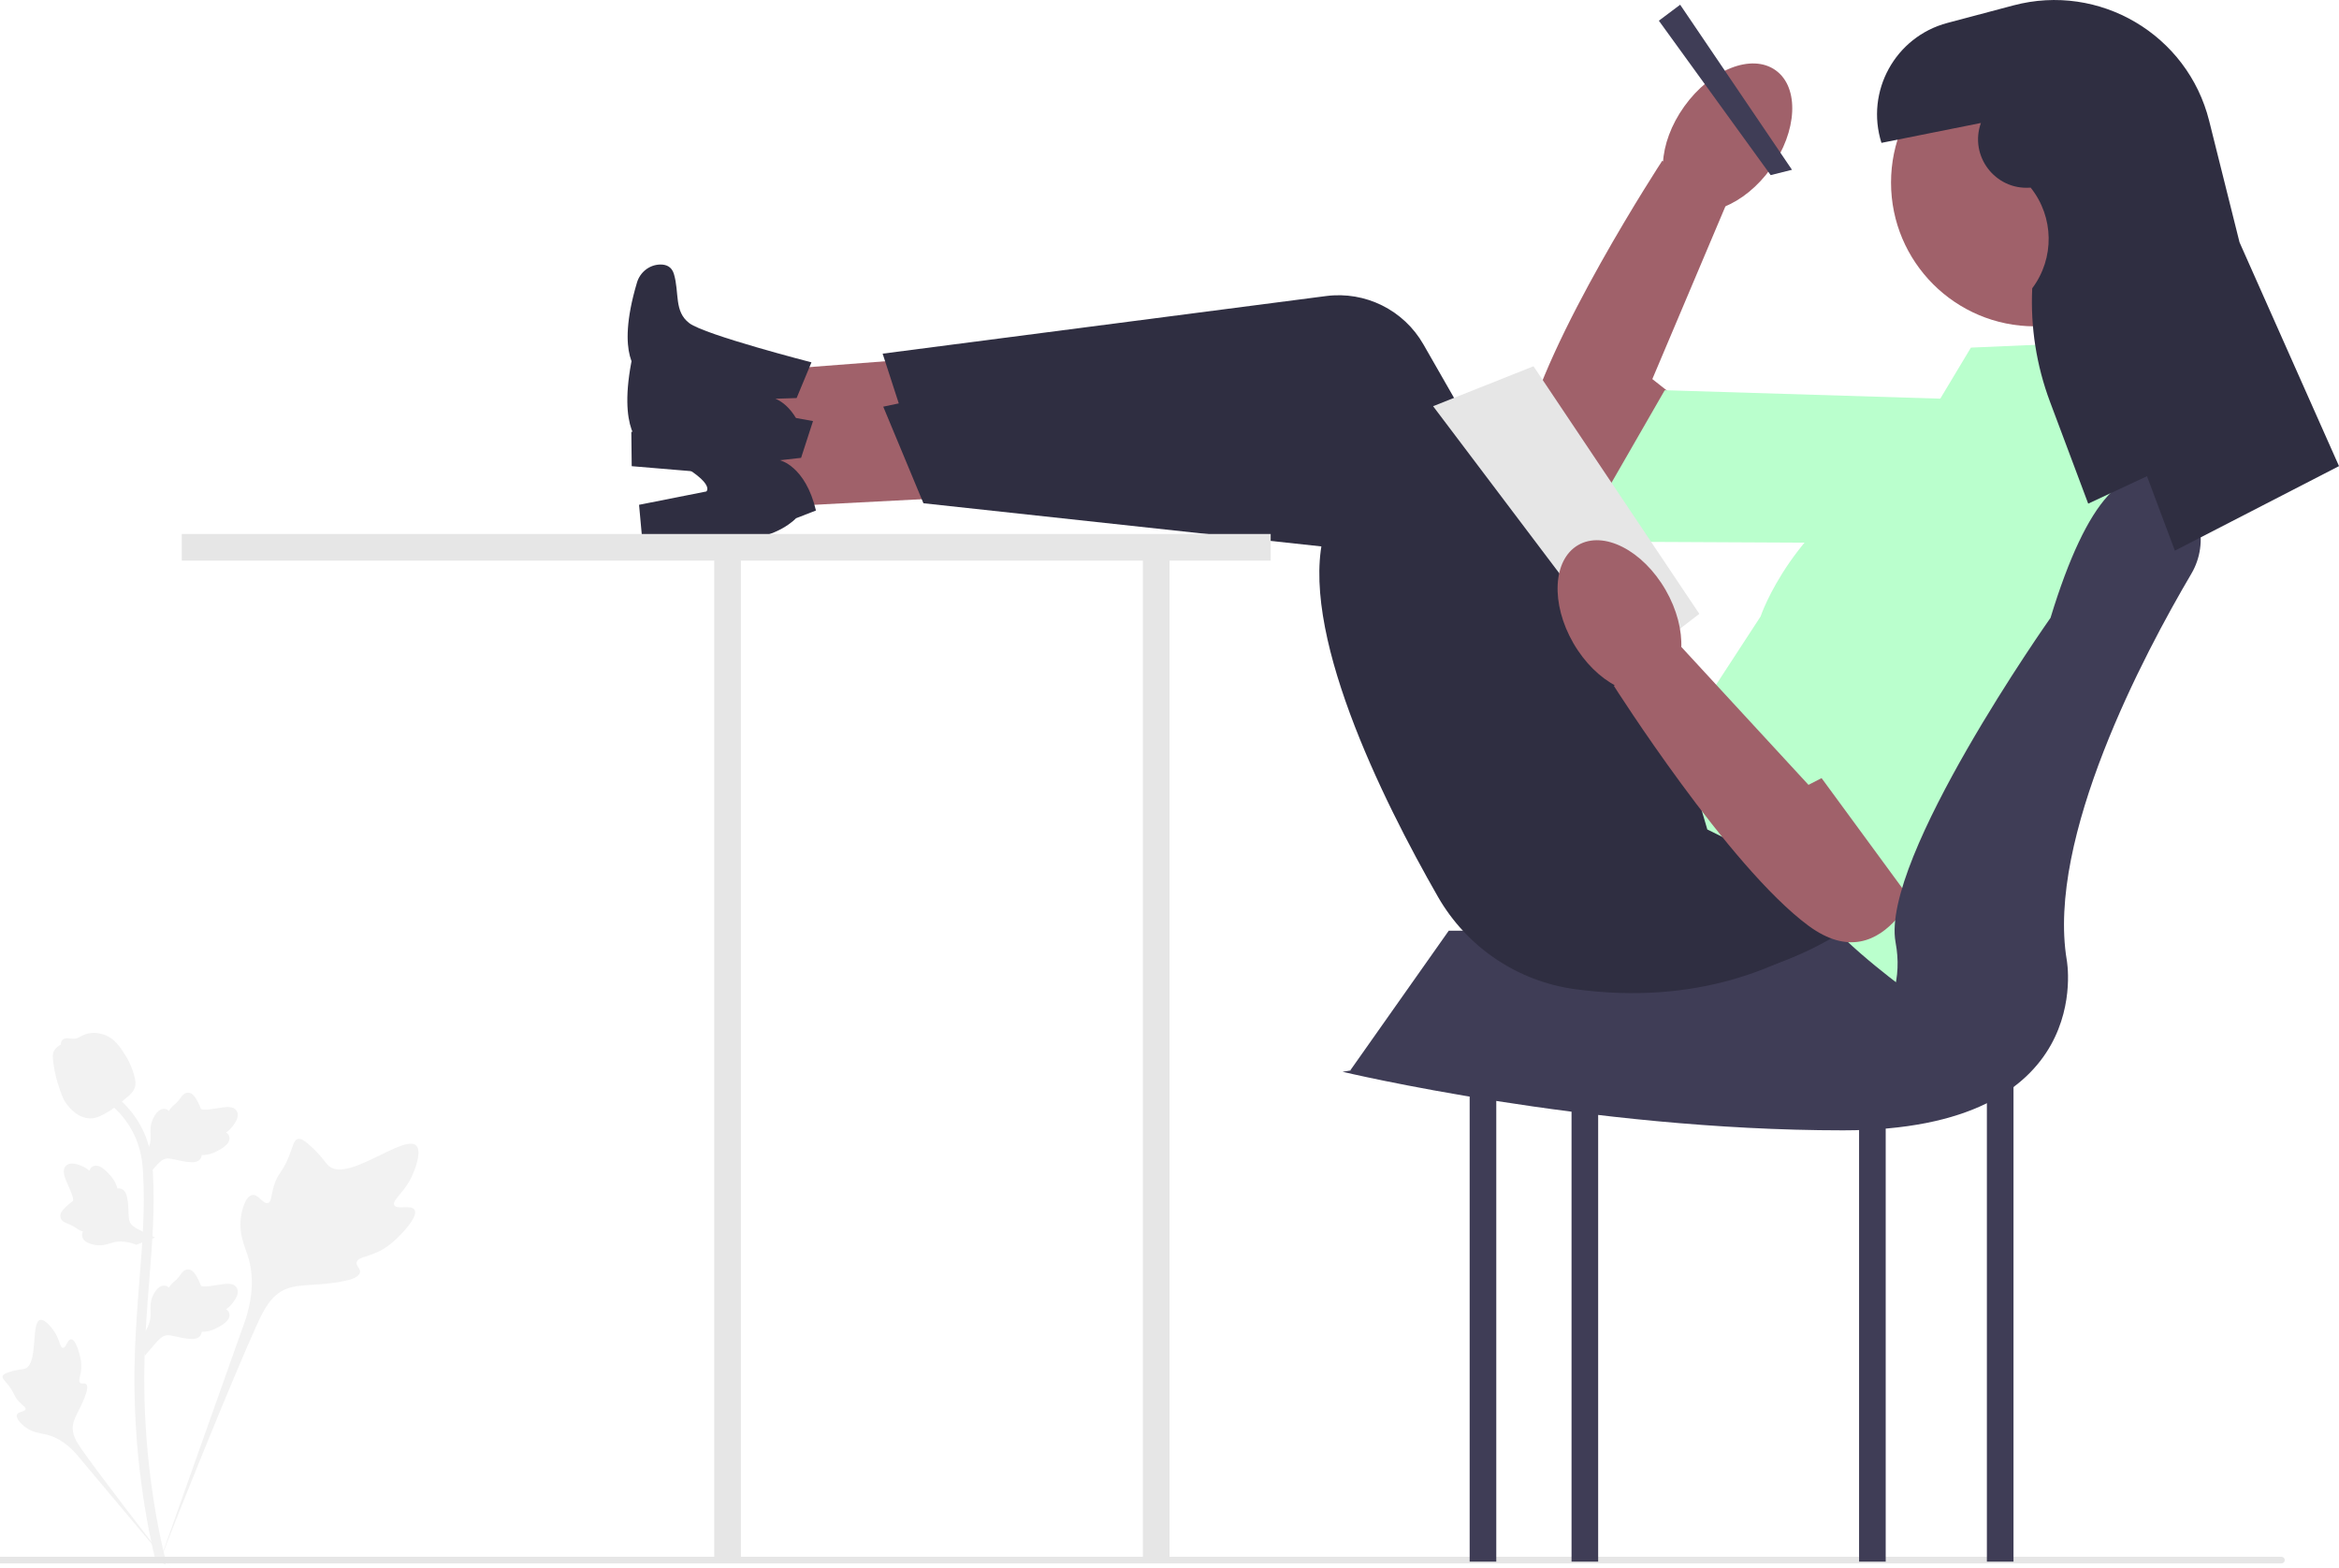
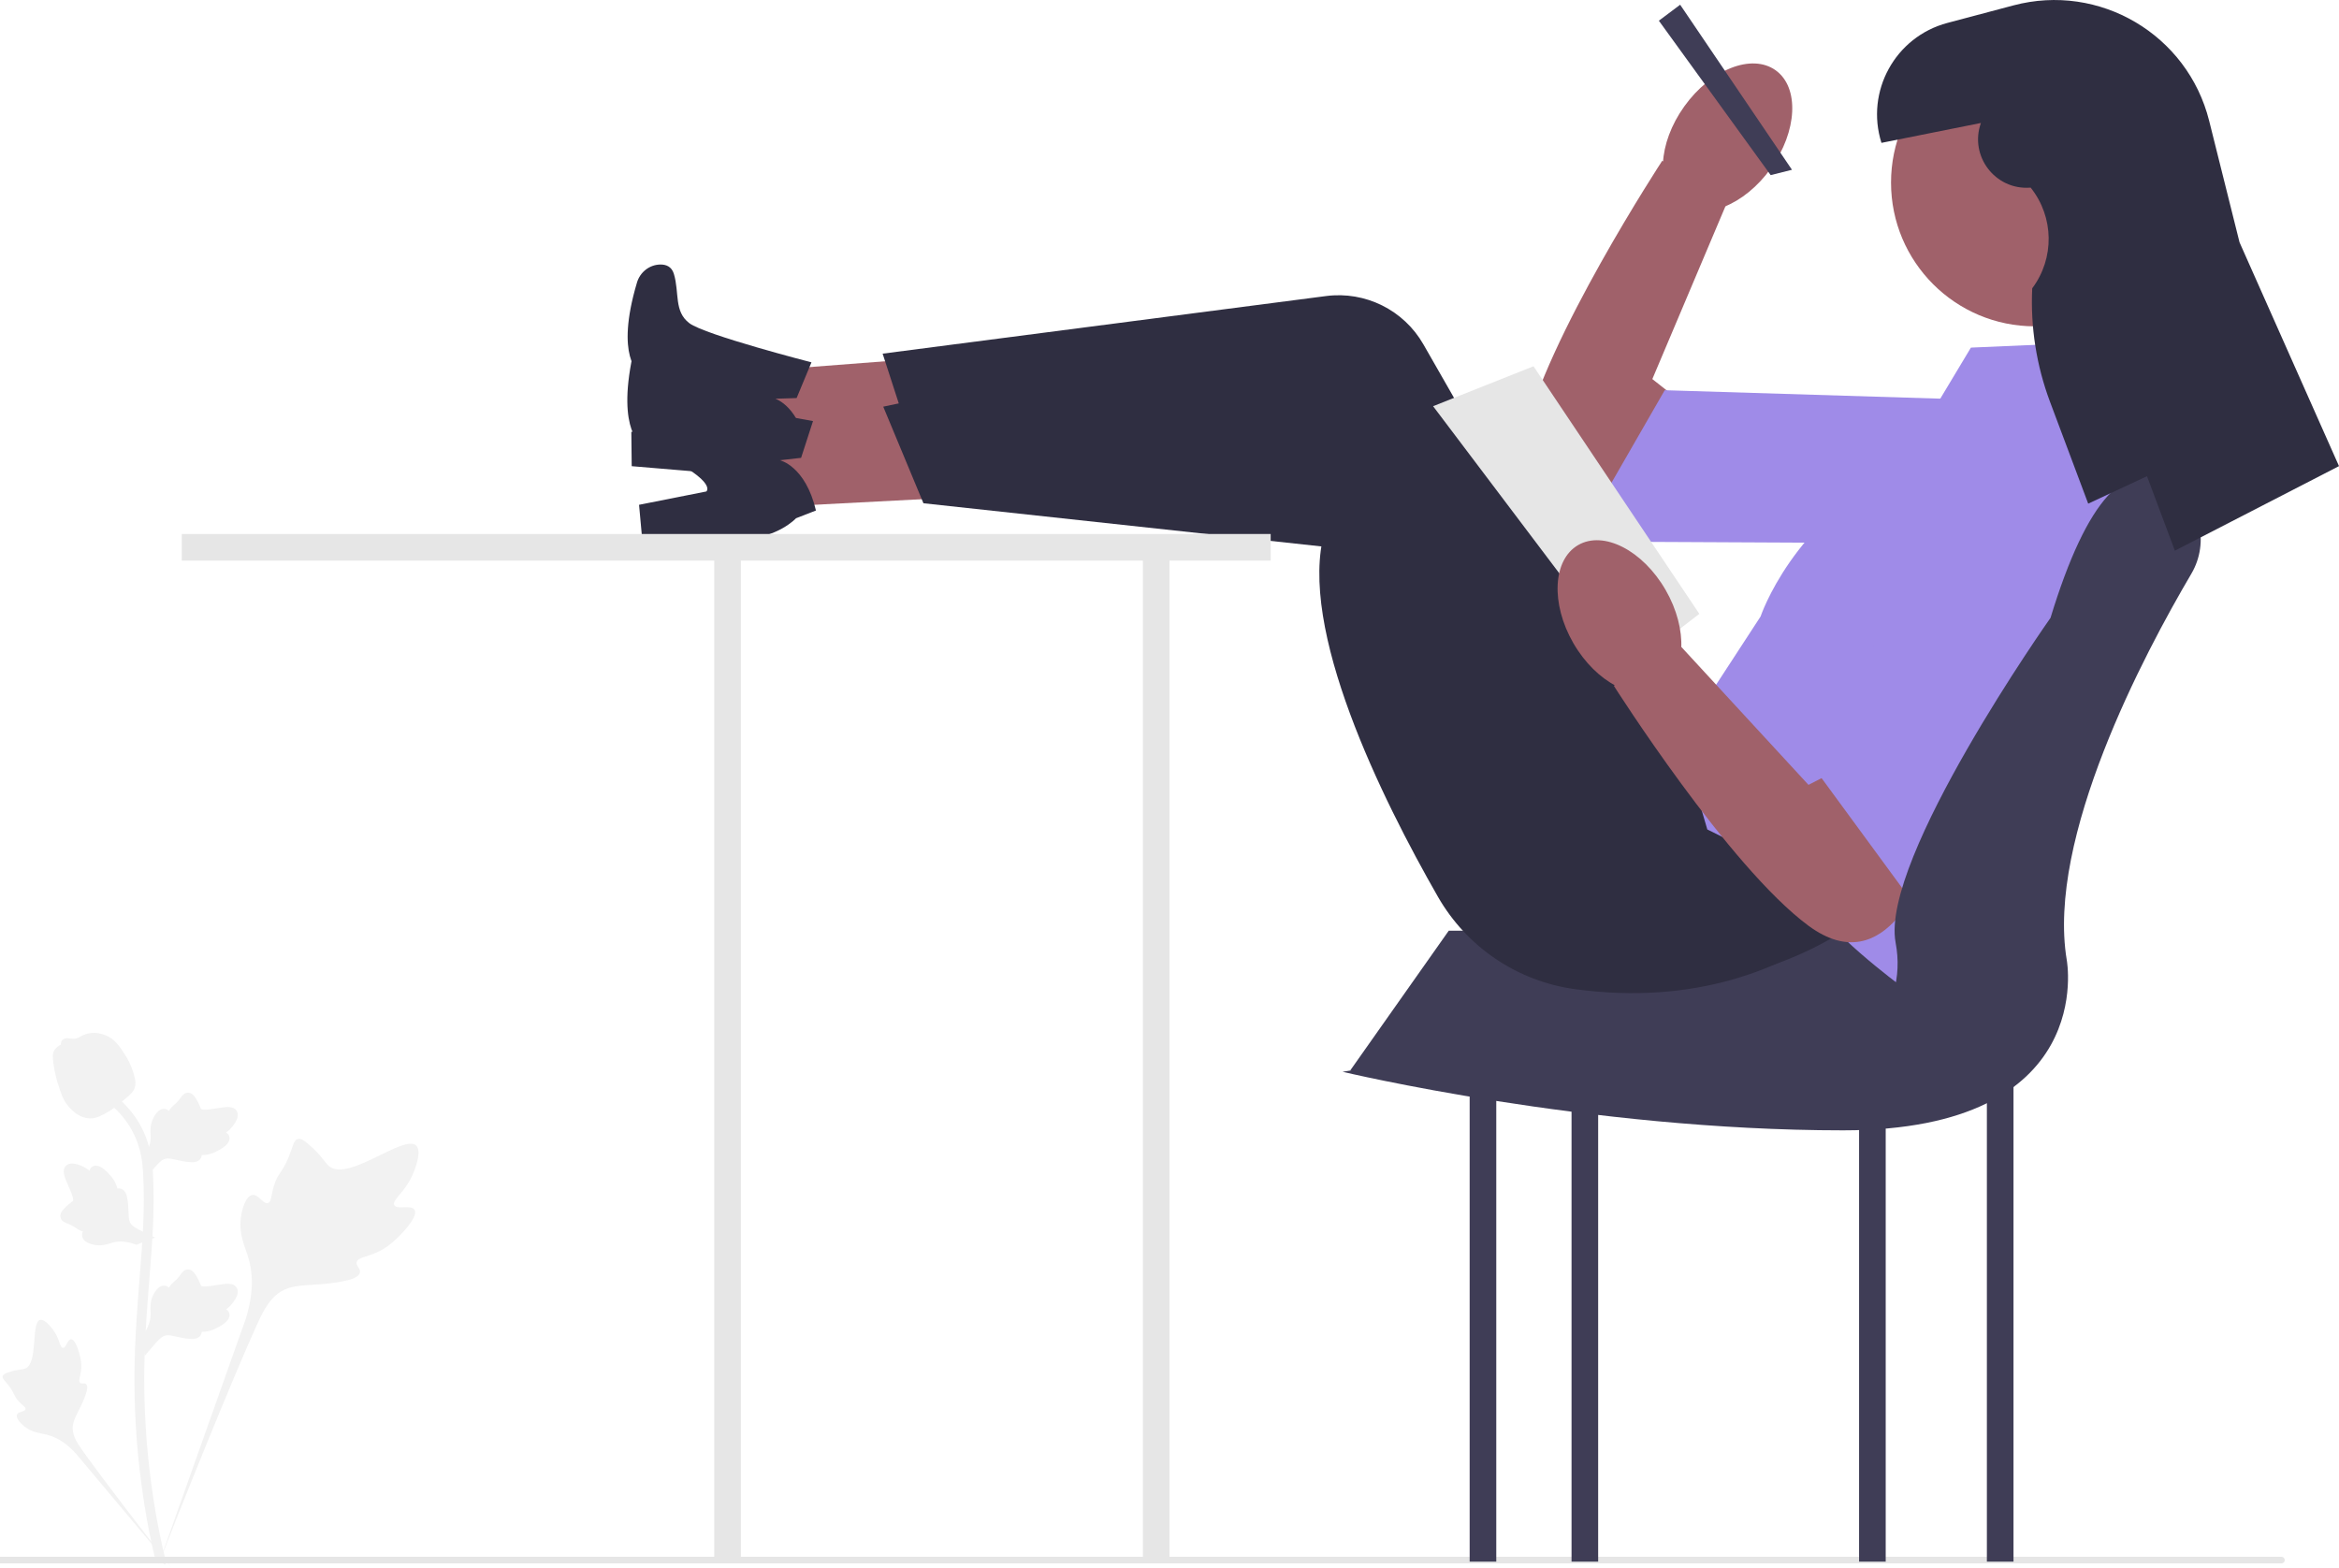
<svg xmlns="http://www.w3.org/2000/svg" width="596.882" height="400.001" viewBox="0 0 596.882 400.001">
  <g>
    <path d="M105.784,308.736c-.844-1.424-4.497,.101-5.168-1.191-.669-1.287,2.724-3.249,4.663-7.73,.35-.808,2.553-5.9,.922-7.472-3.092-2.978-17.24,9.313-22.191,5.29-1.087-.883-1.846-2.645-5.134-5.506-1.308-1.138-2.099-1.652-2.865-1.461-1.086,.271-1.172,1.725-2.337,4.584-1.747,4.287-2.78,4.028-3.798,7.449-.756,2.539-.583,4.016-1.472,4.303-1.258,.407-2.416-2.286-4.011-2.045-1.627,.246-2.611,3.382-2.922,5.73-.583,4.406,1.035,7.313,1.932,10.371,.975,3.322,1.553,8.375-.698,15.528l-22.277,62.766c4.918-12.879,19.158-48.185,25.142-61.305,1.727-3.787,3.635-7.629,7.551-9.145,3.77-1.46,8.949-.588,15.55-2.179,.771-.186,2.911-.73,3.18-1.988,.223-1.04-1.036-1.621-.842-2.595,.259-1.307,2.734-1.323,5.775-2.831,2.144-1.063,3.48-2.328,4.629-3.415,.346-.328,5.495-5.262,4.371-7.157h-0Z" fill="#f2f2f2" />
    <path d="M18.139,341.778c-.942,.004-1.248,2.236-2.076,2.193-.825-.043-.808-2.275-2.448-4.519-.296-.405-2.159-2.955-3.401-2.608-2.354,.658-.404,11.148-3.806,12.418-.747,.279-1.831,.143-4.184,.931-.936,.314-1.417,.554-1.544,.985-.18,.611,.508,1.073,1.575,2.47,1.6,2.094,1.175,2.527,2.56,4.013,1.028,1.104,1.803,1.445,1.687,1.964-.163,.735-1.819,.526-2.161,1.379-.349,.87,.907,2.257,1.969,3.087,1.994,1.558,3.888,1.602,5.647,2.044,1.912,.48,4.559,1.654,7.42,4.823l24.378,29.044c-4.902-6.13-18.122-23.306-22.835-30.029-1.361-1.941-2.696-3.985-2.31-6.345,.371-2.272,2.293-4.562,3.417-8.261,.131-.432,.481-1.639-.058-2.134-.446-.409-1.095,.041-1.517-.335-.567-.504,.14-1.724,.277-3.651,.097-1.359-.138-2.38-.341-3.258-.061-.265-.997-4.215-2.251-4.21v0Z" fill="#f2f2f2" />
    <path d="M36.939,345.998l-.568-5.068,.259-.384c1.2-1.777,1.812-3.512,1.819-5.159,.001-.262-.011-.524-.023-.79-.049-1.057-.11-2.371,.575-3.903,.384-.854,1.463-2.831,3.086-2.587,.437,.061,.767,.262,1.018,.497,.037-.059,.075-.117,.115-.181,.505-.771,.905-1.101,1.291-1.419,.296-.245,.602-.497,1.082-1.094,.21-.262,.374-.492,.513-.685,.42-.585,.968-1.282,1.935-1.27,1.033,.049,1.574,.903,1.932,1.468,.64,1.008,.93,1.735,1.122,2.217,.07,.176,.149,.374,.19,.436,.333,.489,3.038,.032,4.057-.135,2.289-.382,4.27-.712,5.087,.732,.585,1.033,.151,2.398-1.33,4.168-.461,.551-.952,.969-1.388,1.297,.361,.215,.684,.546,.815,1.065h0c.308,1.228-.748,2.459-3.137,3.663-.593,.301-1.392,.702-2.512,.896-.527,.091-1.002,.113-1.408,.125-.009,.235-.064,.489-.207,.751-.42,.771-1.293,1.138-2.61,1.05-1.449-.076-2.642-.352-3.694-.595-.919-.21-1.711-.389-2.332-.347-1.153,.093-2.041,1.016-3.083,2.212l-2.603,3.042h-0Z" fill="#f2f2f2" />
    <path d="M39.572,315.823l-4.758,1.835-.437-.153c-2.023-.71-3.857-.862-5.452-.451-.254,.065-.504,.143-.759,.223-1.01,.315-2.266,.708-3.922,.434-.924-.155-3.11-.697-3.285-2.329-.052-.438,.059-.809,.222-1.111-.066-.021-.133-.042-.204-.065-.874-.293-1.295-.597-1.7-.889-.312-.224-.633-.456-1.332-.769-.307-.137-.571-.237-.793-.322-.672-.258-1.486-.611-1.719-1.549-.215-1.011,.474-1.751,.93-2.241,.813-.875,1.442-1.34,1.86-1.648,.153-.112,.324-.239,.373-.294,.389-.446-.74-2.947-1.159-3.891-.95-2.118-1.772-3.95-.582-5.106,.851-.828,2.282-.754,4.369,.229,.65,.307,1.179,.675,1.607,1.013,.117-.404,.354-.8,.823-1.058h0c1.11-.61,2.569,.099,4.339,2.105,.442,.498,1.033,1.169,1.504,2.203,.221,.487,.363,.941,.478,1.331,.229-.051,.49-.063,.779,.009,.852,.21,1.429,.962,1.678,2.258,.294,1.421,.329,2.645,.362,3.724,.03,.942,.058,1.753,.255,2.344,.382,1.091,1.5,1.717,2.922,2.421l3.603,1.746-0,0Z" fill="#f2f2f2" />
    <path d="M36.939,300.892l-.568-5.068,.259-.384c1.2-1.777,1.812-3.512,1.819-5.159,.001-.262-.011-.524-.023-.79-.049-1.057-.11-2.371,.575-3.903,.384-.854,1.463-2.831,3.086-2.587,.437,.061,.767,.262,1.018,.497,.037-.059,.075-.117,.115-.181,.505-.771,.905-1.101,1.291-1.419,.296-.245,.602-.497,1.082-1.094,.21-.262,.374-.492,.513-.685,.42-.585,.968-1.282,1.935-1.27,1.033,.049,1.574,.903,1.932,1.468,.64,1.008,.93,1.735,1.122,2.217,.07,.176,.149,.374,.19,.436,.333,.489,3.038,.032,4.057-.135,2.289-.382,4.27-.712,5.087,.732,.585,1.033,.151,2.398-1.33,4.168-.461,.551-.952,.969-1.388,1.297,.361,.215,.684,.546,.815,1.065h0c.308,1.228-.748,2.459-3.137,3.663-.593,.301-1.392,.702-2.512,.896-.527,.091-1.002,.113-1.408,.125-.009,.235-.064,.489-.207,.751-.42,.771-1.293,1.138-2.61,1.05-1.449-.076-2.642-.352-3.694-.595-.919-.21-1.711-.389-2.332-.347-1.153,.093-2.041,1.016-3.083,2.212l-2.603,3.042h-0Z" fill="#f2f2f2" />
    <path d="M42.124,399.269l-1.062-.666-.257-1.226,.257,1.226-1.238,.142c-.02-.115-.087-.379-.188-.793-.554-2.266-2.244-9.162-3.654-20.023-.984-7.581-1.541-15.376-1.656-23.17-.115-7.807,.255-13.717,.551-18.467,.224-3.583,.496-6.994,.762-10.317,.71-8.878,1.379-17.265,.881-26.55-.11-2.073-.341-6.387-2.862-10.978-1.462-2.663-3.476-5.027-5.987-7.023l1.561-1.963c2.771,2.207,5,4.826,6.623,7.782,2.795,5.09,3.047,9.791,3.168,12.05,.507,9.449-.17,17.916-.887,26.88-.264,3.311-.536,6.708-.759,10.276-.294,4.706-.66,10.565-.546,18.271,.113,7.701,.663,15.4,1.634,22.886,1.392,10.724,3.058,17.517,3.605,19.749,.291,1.192,.352,1.441,.054,1.914v-0Z" fill="#f2f2f2" />
    <path d="M23.075,285.406c-.103,0-.207-.002-.312-.01-2.134-.115-4.11-1.392-5.875-3.796-.827-1.131-1.251-2.42-2.095-4.992-.131-.396-.767-2.408-1.154-5.176-.253-1.808-.221-2.565,.137-3.233,.398-.744,1.041-1.263,1.766-1.613-.032-.24-.006-.487,.098-.739,.427-1.045,1.563-.908,2.177-.842,.311,.039,.699,.091,1.117,.069,.658-.032,1.012-.228,1.548-.521,.513-.281,1.15-.631,2.096-.825,1.865-.389,3.427,.14,3.942,.313,2.71,.903,4.046,3.01,5.593,5.45,.308,.489,1.367,2.271,2.065,4.713,.504,1.762,.433,2.545,.281,3.128-.308,1.197-1.036,1.882-2.885,3.394-1.931,1.583-2.9,2.376-3.732,2.858-1.937,1.118-3.153,1.821-4.768,1.821v0Z" fill="#f2f2f2" />
  </g>
  <path d="M583.04,398.13h0c0,.464-.376,.84-.84,.84H0v-1.68H582.2c.464,0,.84,.376,.84,.84Z" fill="#e6e6e6" />
  <g>
    <g>
      <path d="M414.967,132.595s-31.339,3.769-26.053-21.009c5.286-24.778,35.259-70.545,35.259-70.545l17.009,9.539-19.527,46.158,8.406,6.632-15.094,29.226Z" fill="#a0616a" />
-       <polygon points="517.666 102.43 513.25 138.75 402.592 138.208 424.816 99.583 517.666 102.43" fill="#baffcd" />
+       <polygon points="517.666 102.43 513.25 138.75 402.592 138.208 424.816 99.583 517.666 102.43" fill="#9f8be8" />
      <ellipse cx="440.857" cy="35.06" rx="21.062" ry="13.588" transform="translate(155.6948 373.0935) rotate(-54.39629)" fill="#a0616a" />
    </g>
    <rect x="431.611" y="316.316" width="157.624" height="6.794" transform="translate(190.7093 830.1362) rotate(-90)" fill="#3f3d56" />
    <rect x="398.999" y="316.316" width="157.624" height="6.794" transform="translate(158.0973 797.5243) rotate(-90)" fill="#3f3d56" />
    <rect x="166.639" y="266.719" width="256.819" height="6.794" transform="translate(24.93198 565.1643) rotate(-90)" fill="#e6e6e6" />
    <rect x="325.622" y="316.316" width="157.624" height="6.794" transform="translate(84.72051 724.1474) rotate(-90)" fill="#3f3d56" />
    <rect x="299.622" y="316.316" width="157.624" height="6.794" transform="translate(58.72051 698.1474) rotate(-90)" fill="#3f3d56" />
    <polygon points="500.911 237.504 369.709 237.504 344.541 273.204 475.093 280.987 500.911 237.504" fill="#3f3d56" />
    <g>
      <g>
        <polygon points="260.667 115.362 261.263 89.472 182.077 95.563 181.672 113.106 260.667 115.362" fill="#a0616a" />
        <path d="M207.074,92.47l-3.787,9.112-5.439,.174s6.368,1.95,8.138,13.522l-5.226,1.567s-5.019,4.683-14.401,4.228l-25.155-2.104-.097-8.769,17.386-2.009s3.874-2.549-15.303-13.027c0,0-6.353-3.885-.639-23.068,.785-2.637,3.157-4.53,5.908-4.59,1.518-.033,2.94,.512,3.508,2.398,1.445,4.799-.017,9.584,3.955,12.579,3.972,2.996,31.154,9.988,31.154,9.988Z" fill="#2f2e41" />
      </g>
      <path d="M491.092,214.34s-27.322,46.469-89.145,38.095c-14.712-1.993-27.656-10.74-35.03-23.626-14.253-24.906-35.896-68.515-28.88-93.209l-104.562-19.956-8.238-25.394,113.163-14.7c10.01-1.3,19.815,3.567,24.83,12.327l55.124,96.268,16.433,1.794,56.305,28.401Z" fill="#2f2e41" />
    </g>
    <g>
      <g>
        <polygon points="262.731 125.96 261.242 100.106 182.803 112.548 183.811 130.067 262.731 125.96" fill="#a0616a" />
        <path d="M207.471,107.454l-3.042,9.387-5.408,.611s6.505,1.432,9.199,12.824l-5.083,1.982s-4.626,5.071-14.014,5.373l-25.243-.074-.802-8.733,17.168-3.401s3.656-2.852-16.302-11.753c0,0-6.645-3.361-2.493-22.942,.571-2.691,2.783-4.77,5.519-5.05,1.51-.155,2.972,.274,3.69,2.108,1.827,4.667,.754,9.554,4.954,12.22,4.2,2.667,31.856,7.45,31.856,7.45Z" fill="#2f2e41" />
      </g>
      <path d="M500.372,206.08s-23.495,48.517-85.792,45.143c-14.825-.803-28.43-8.48-36.817-20.731-16.211-23.678-41.292-65.405-36.285-90.583l-105.829-11.479-10.255-24.649,111.613-23.756c9.873-2.101,20.038,1.962,25.742,10.289l62.691,91.521,16.524,.466,58.408,23.779Z" fill="#2f2e41" />
    </g>
    <polygon points="428.754 1.206 423.319 5.283 451.854 44.689 457.289 43.33 428.754 1.206" fill="#3f3d56" />
-     <path d="M502.949,88.712l31.253-1.359,13.588,61.147s-28.535,107.348-62.506,103.271c0,0-21.062-15.627-21.062-21.062s-28.535-19.024-28.535-19.024l-6.794-23.1,20.382-31.253s8.153-24.459,35.33-38.047l18.344-30.574Z" fill="#baffcd" />
+     <path d="M502.949,88.712l31.253-1.359,13.588,61.147s-28.535,107.348-62.506,103.271c0,0-21.062-15.627-21.062-21.062s-28.535-19.024-28.535-19.024l-6.794-23.1,20.382-31.253s8.153-24.459,35.33-38.047l18.344-30.574Z" fill="#9f8be8" />
    <polygon points="324.263 136.271 46.382 136.271 46.382 143.066 182.265 143.066 182.265 398.526 189.059 398.526 189.059 143.066 324.263 143.066 324.263 136.271" fill="#e6e6e6" />
    <circle cx="519.255" cy="46.589" r="36.688" fill="#a0616a" />
    <polygon points="391.332 93.468 365.707 103.659 415.984 170.242 433.649 156.654 391.332 93.468" fill="#e6e6e6" />
    <g>
      <path d="M491.399,221.198s-9.512,30.098-29.894,15.049-49.683-61.249-49.683-61.249l15.712-11.55,33.971,36.849,9.512-4.916,20.382,25.818Z" fill="#a0616a" />
-       <polygon points="506.346 115.21 537.599 134.233 491.399 234.787 461.505 194.022 506.346 115.21" fill="#baffcd" />
+       <polygon points="506.346 115.21 537.599 134.233 491.399 234.787 461.505 194.022 506.346 115.21" fill="#9f8be8" />
      <ellipse cx="413.266" cy="157.333" rx="13.588" ry="21.062" transform="translate(-23.29944 227.7118) rotate(-30)" fill="#a0616a" />
    </g>
    <path d="M523.267,157.67c9.416-30.869,19.52-40.637,30.144-34.521,8.086,4.655,10.52,15.252,5.781,23.289-12.079,20.487-36.97,67.428-31.785,98.539,0,0,8.153,43.483-57.071,43.483-65.224,0-127.73-14.947-127.73-14.947l33.971-5.435,77.254,5.518c17.651,1.261,32.527-13.842,30.169-31.379-.078-.579-.17-1.164-.278-1.756-3.873-21.301,39.545-82.79,39.545-82.79Z" fill="#3f3d56" />
  </g>
  <path d="M505.504,31.38c-2.997,8.392,3.588,17.106,12.48,16.513l.212-.014h0c5.977,7.471,6.142,18.04,.401,25.694h0c-.472,9.865,1.074,19.723,4.542,28.971l9.744,25.983,15-7,7.118,19,41.882-21.575-25.383-57.111-7.746-30.984c-5.511-22.044-27.997-35.313-49.958-29.479l-16.849,4.475c-13.311,3.536-20.972,17.472-16.825,30.605v0l25.383-5.077" fill="#2f2e41" />
</svg>
